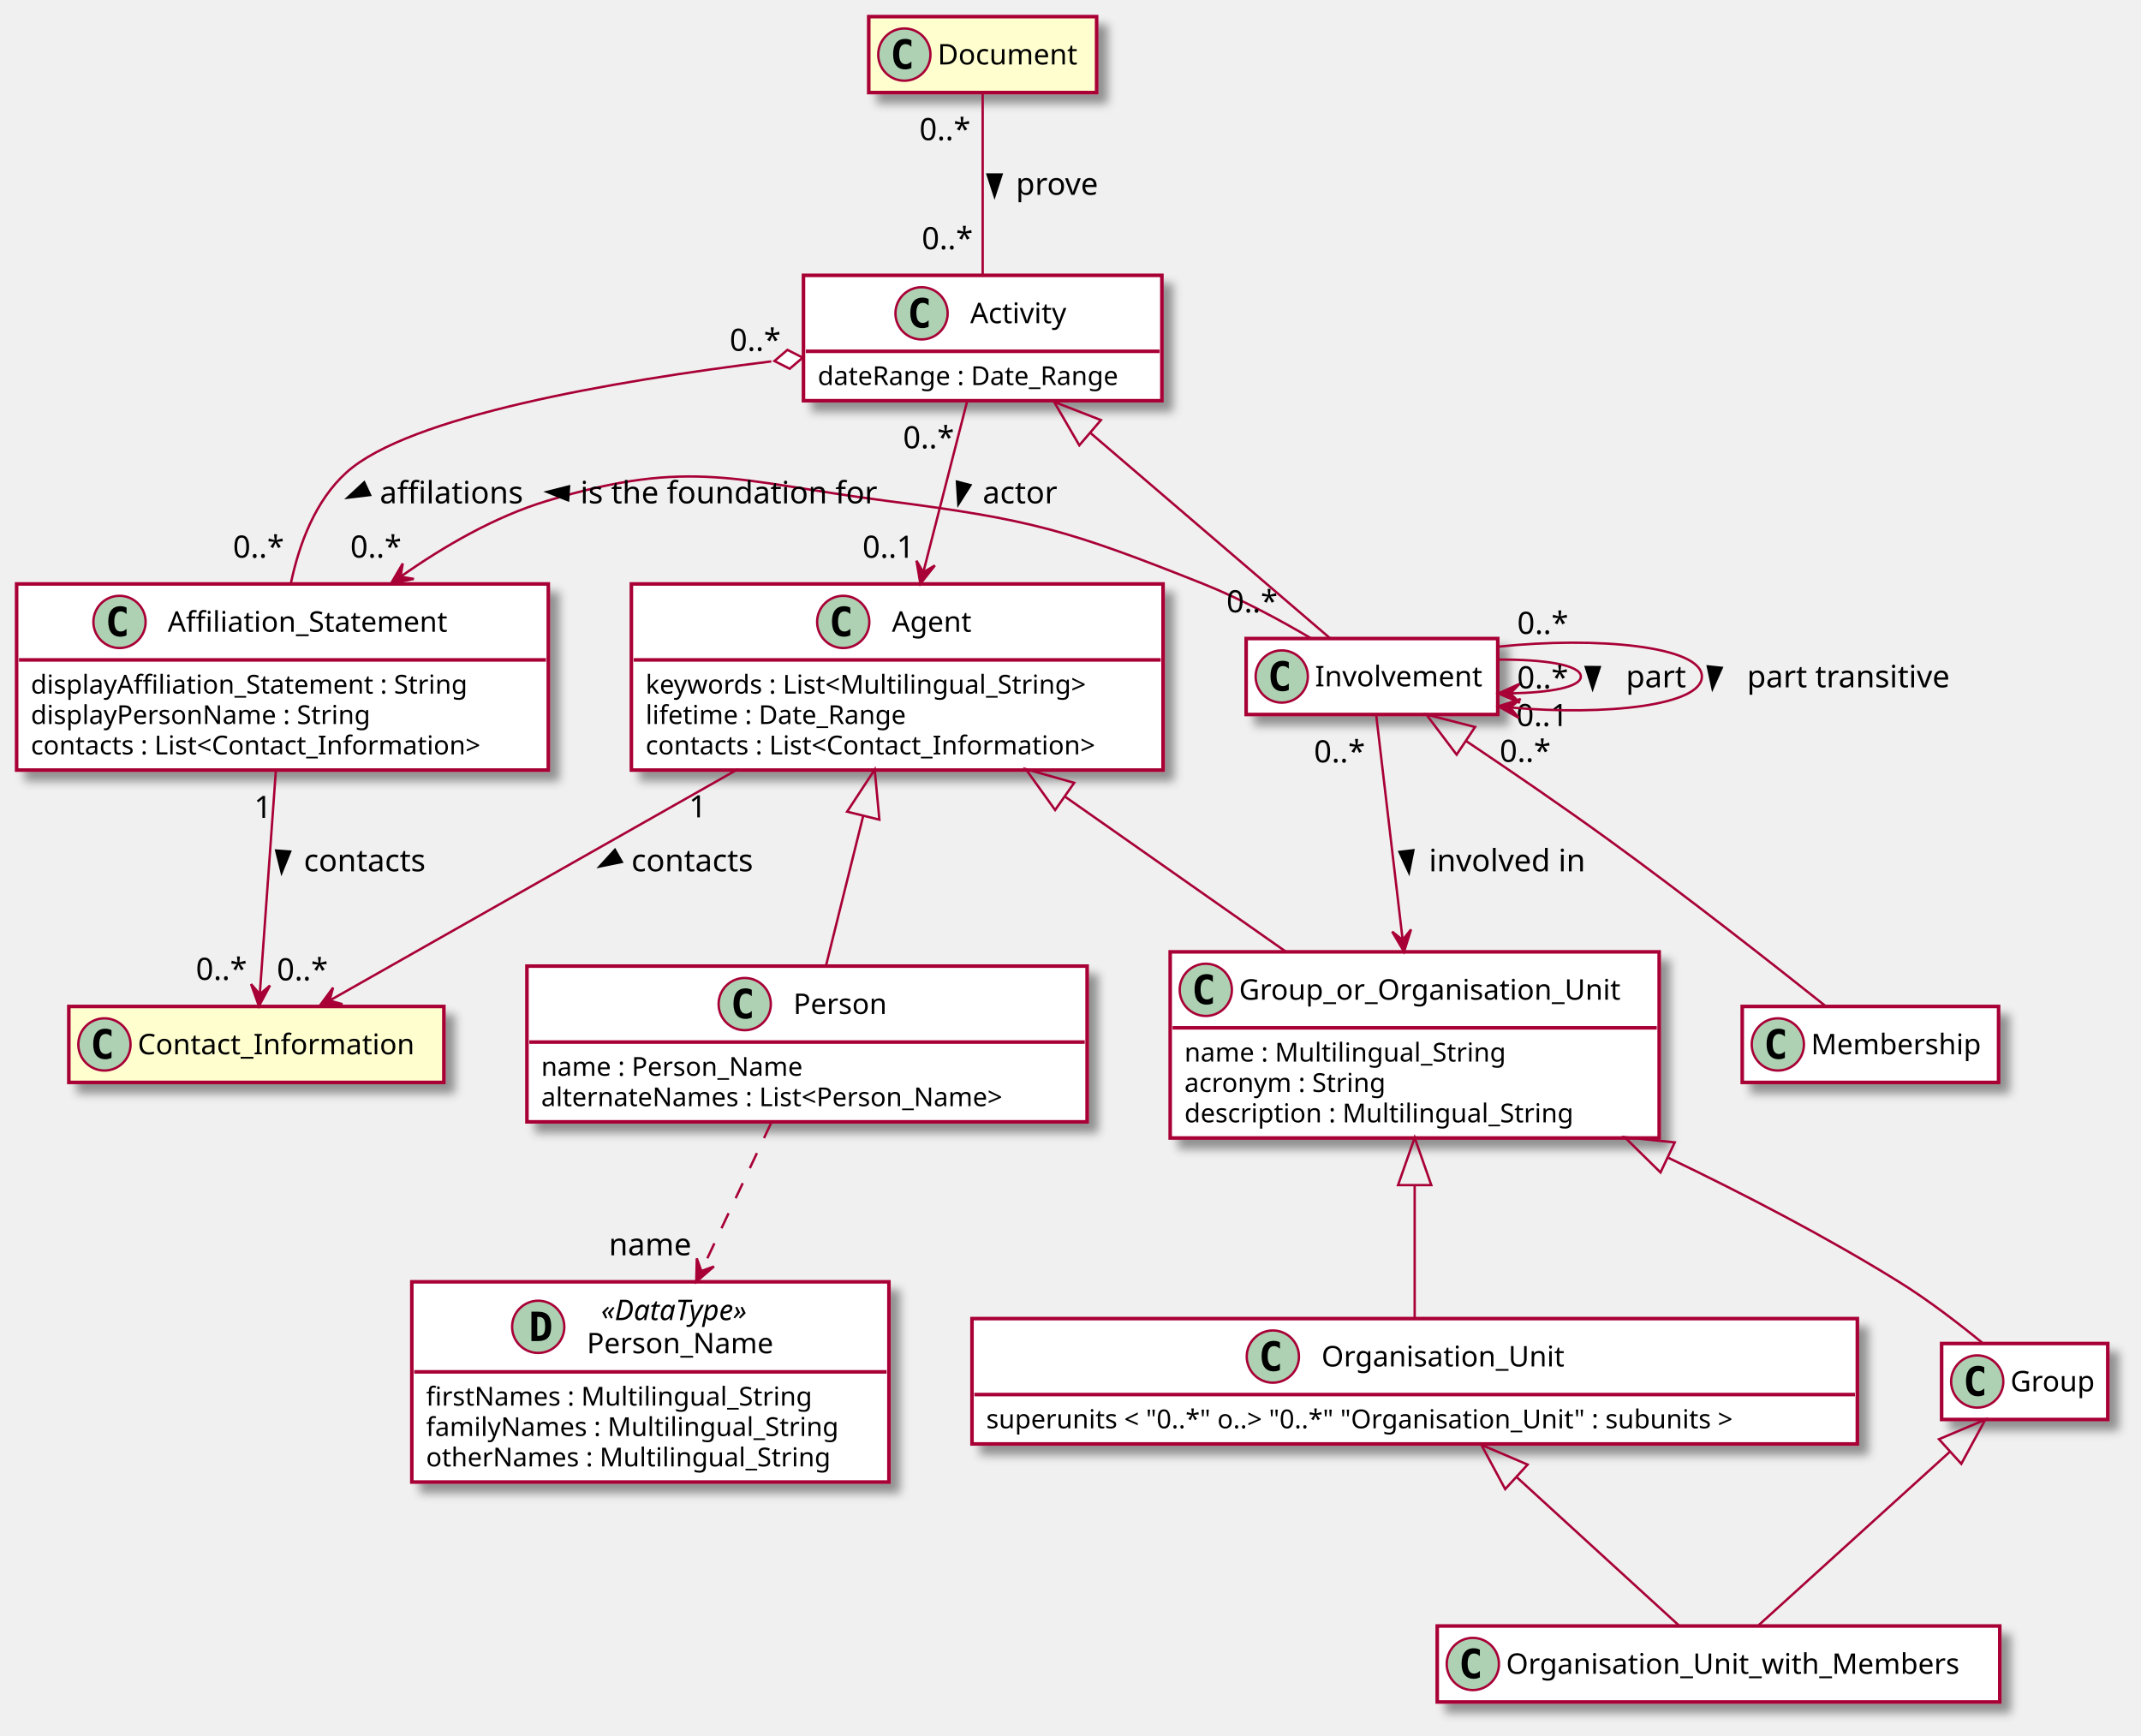
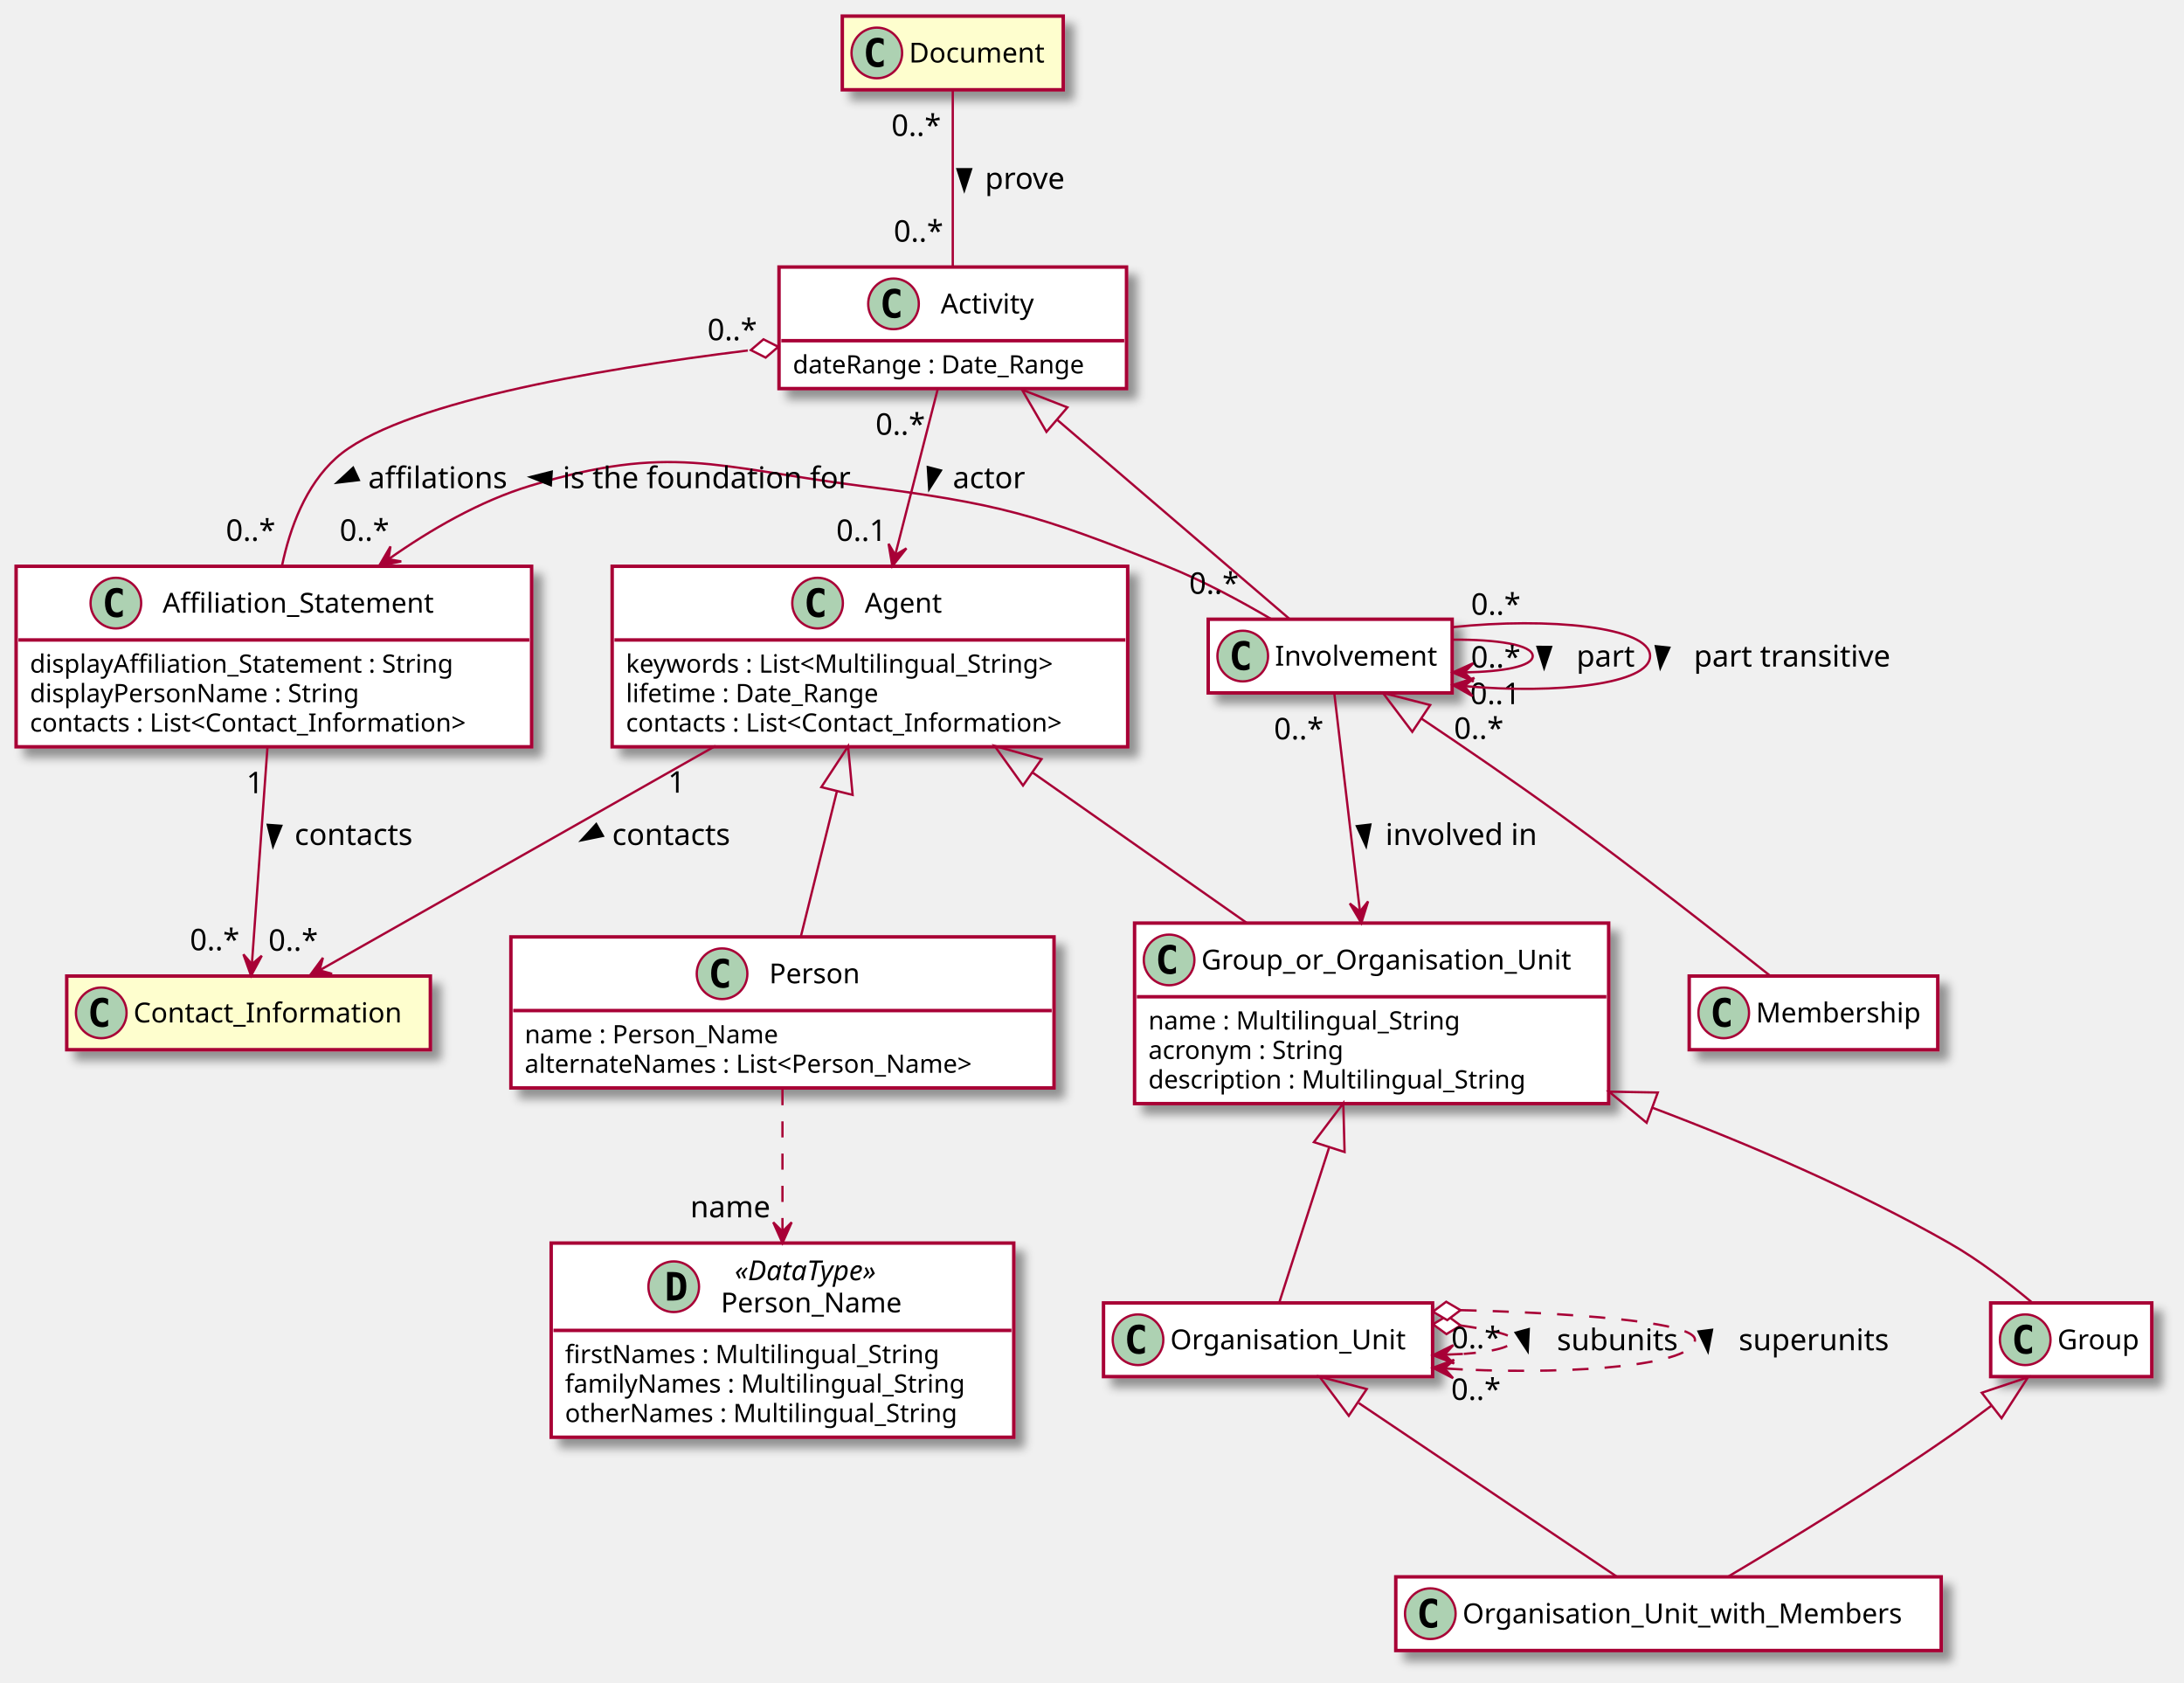
- <svg xmlns="http://www.w3.org/2000/svg" contentScriptType="application/ecmascript" contentStyleType="text/css" height="731px" preserveAspectRatio="none" style="width:902px;height:731px;background:#FFFFFF;" version="1.1" viewBox="0 0 902 731" width="902px" zoomAndPan="magnify">
+ <svg xmlns="http://www.w3.org/2000/svg" contentScriptType="application/ecmascript" contentStyleType="text/css" height="731px" preserveAspectRatio="none" style="width:949px;height:731px;background:#FFFFFF;" version="1.1" viewBox="0 0 949 731" width="949px" zoomAndPan="magnify">
  <defs>
-     <filter height="300%" id="f1iohyxrsmg90v" width="300%" x="-1" y="-1">
+     <filter height="300%" id="frw7zilgjs4e0" width="300%" x="-1" y="-1">
      <feGaussianBlur result="blurOut" stdDeviation="2.0" />
      <feColorMatrix in="blurOut" result="blurOut2" type="matrix" values="0 0 0 0 0 0 0 0 0 0 0 0 0 0 0 0 0 0 .4 0" />
      <feOffset dx="4.0" dy="4.0" in="blurOut2" result="blurOut3" />
      <feBlend in="SourceGraphic" in2="blurOut3" mode="normal" />
    </filter>
  </defs>
  <g>
-     <rect codeLine="10" fill="#FFFFFF" filter="url(#f1iohyxrsmg90v)" height="78.414" id="Agent" style="stroke:#A80036;stroke-width:1.5;" width="224" x="266" y="246" />
+     <rect codeLine="10" fill="#FFFFFF" filter="url(#frw7zilgjs4e0)" height="78.414" id="Agent" style="stroke:#A80036;stroke-width:1.5;" width="224" x="266" y="246" />
    <ellipse cx="355.25" cy="262" fill="#ADD1B2" rx="11" ry="11" style="stroke:#A80036;stroke-width:1.0;" />
    <path d="M358.219,267.641 Q357.641,267.938 357,268.078 Q356.359,268.234 355.656,268.234 Q353.156,268.234 351.828,266.594 Q350.516,264.938 350.516,261.812 Q350.516,258.688 351.828,257.031 Q353.156,255.375 355.656,255.375 Q356.359,255.375 357,255.531 Q357.656,255.688 358.219,255.984 L358.219,258.703 Q357.594,258.125 357,257.859 Q356.406,257.578 355.781,257.578 Q354.438,257.578 353.75,258.656 Q353.062,259.719 353.062,261.812 Q353.062,263.906 353.75,264.984 Q354.438,266.047 355.781,266.047 Q356.406,266.047 357,265.781 Q357.594,265.5 358.219,264.922 L358.219,267.641 Z " fill="#000000" />
    <text fill="#000000" font-family="sans-serif" font-size="12" lengthAdjust="spacing" textLength="37" x="375.75" y="266.154">Agent</text>
    <line style="stroke:#A80036;stroke-width:1.5;" x1="267" x2="489" y1="278" y2="278" />
    <text fill="#000000" font-family="sans-serif" font-size="11" lengthAdjust="spacing" textLength="207" x="272" y="292.21">keywords : List&lt;Multilingual_String&gt;</text>
    <text fill="#000000" font-family="sans-serif" font-size="11" lengthAdjust="spacing" textLength="121" x="272" y="305.015">lifetime : Date_Range</text>
    <text fill="#000000" font-family="sans-serif" font-size="11" lengthAdjust="spacing" textLength="212" x="272" y="317.82">contacts : List&lt;Contact_Information&gt;</text>
-     <rect fill="#FEFECE" filter="url(#f1iohyxrsmg90v)" height="32" id="Contact_Information" style="stroke:#A80036;stroke-width:1.5;" width="158" x="29" y="424" />
+     <rect fill="#FEFECE" filter="url(#frw7zilgjs4e0)" height="32" id="Contact_Information" style="stroke:#A80036;stroke-width:1.5;" width="158" x="29" y="424" />
    <ellipse cx="44" cy="440" fill="#ADD1B2" rx="11" ry="11" style="stroke:#A80036;stroke-width:1.0;" />
    <path d="M46.969,445.641 Q46.391,445.938 45.75,446.078 Q45.109,446.234 44.406,446.234 Q41.906,446.234 40.578,444.594 Q39.266,442.938 39.266,439.812 Q39.266,436.688 40.578,435.031 Q41.906,433.375 44.406,433.375 Q45.109,433.375 45.75,433.531 Q46.406,433.688 46.969,433.984 L46.969,436.703 Q46.344,436.125 45.75,435.859 Q45.156,435.578 44.531,435.578 Q43.188,435.578 42.5,436.656 Q41.812,437.719 41.812,439.812 Q41.812,441.906 42.5,442.984 Q43.188,444.047 44.531,444.047 Q45.156,444.047 45.75,443.781 Q46.344,443.5 46.969,442.922 L46.969,445.641 Z " fill="#000000" />
    <text fill="#000000" font-family="sans-serif" font-size="12" lengthAdjust="spacing" textLength="126" x="58" y="444.154">Contact_Information</text>
-     <rect codeLine="143" fill="#FFFFFF" filter="url(#f1iohyxrsmg90v)" height="52.805" id="Activity" style="stroke:#A80036;stroke-width:1.5;" width="151" x="338.5" y="116" />
+     <rect codeLine="144" fill="#FFFFFF" filter="url(#frw7zilgjs4e0)" height="52.805" id="Activity" style="stroke:#A80036;stroke-width:1.5;" width="151" x="338.5" y="116" />
    <ellipse cx="388.25" cy="132" fill="#ADD1B2" rx="11" ry="11" style="stroke:#A80036;stroke-width:1.0;" />
    <path d="M391.219,137.641 Q390.641,137.938 390,138.078 Q389.359,138.234 388.656,138.234 Q386.156,138.234 384.828,136.594 Q383.516,134.938 383.516,131.812 Q383.516,128.688 384.828,127.031 Q386.156,125.375 388.656,125.375 Q389.359,125.375 390,125.531 Q390.656,125.688 391.219,125.984 L391.219,128.703 Q390.594,128.125 390,127.859 Q389.406,127.578 388.781,127.578 Q387.438,127.578 386.75,128.656 Q386.062,129.719 386.062,131.812 Q386.062,133.906 386.75,134.984 Q387.438,136.047 388.781,136.047 Q389.406,136.047 390,135.781 Q390.594,135.5 391.219,134.922 L391.219,137.641 Z " fill="#000000" />
    <text fill="#000000" font-family="sans-serif" font-size="12" lengthAdjust="spacing" textLength="43" x="408.75" y="136.154">Activity</text>
    <line style="stroke:#A80036;stroke-width:1.5;" x1="339.5" x2="488.5" y1="148" y2="148" />
    <text fill="#000000" font-family="sans-serif" font-size="11" lengthAdjust="spacing" textLength="139" x="344.5" y="162.21">dateRange : Date_Range</text>
-     <rect fill="#FEFECE" filter="url(#f1iohyxrsmg90v)" height="32" id="Document" style="stroke:#A80036;stroke-width:1.5;" width="96" x="366" y="7" />
+     <rect fill="#FEFECE" filter="url(#frw7zilgjs4e0)" height="32" id="Document" style="stroke:#A80036;stroke-width:1.5;" width="96" x="366" y="7" />
    <ellipse cx="381" cy="23" fill="#ADD1B2" rx="11" ry="11" style="stroke:#A80036;stroke-width:1.0;" />
    <path d="M383.969,28.641 Q383.391,28.938 382.75,29.078 Q382.109,29.234 381.406,29.234 Q378.906,29.234 377.578,27.594 Q376.266,25.938 376.266,22.812 Q376.266,19.688 377.578,18.031 Q378.906,16.375 381.406,16.375 Q382.109,16.375 382.75,16.531 Q383.406,16.688 383.969,16.984 L383.969,19.703 Q383.344,19.125 382.75,18.859 Q382.156,18.578 381.531,18.578 Q380.188,18.578 379.5,19.656 Q378.812,20.719 378.812,22.812 Q378.812,24.906 379.5,25.984 Q380.188,27.047 381.531,27.047 Q382.156,27.047 382.75,26.781 Q383.344,26.5 383.969,25.922 L383.969,28.641 Z " fill="#000000" />
    <text fill="#000000" font-family="sans-serif" font-size="12" lengthAdjust="spacing" textLength="64" x="395" y="27.154">Document</text>
-     <rect codeLine="177" fill="#FFFFFF" filter="url(#f1iohyxrsmg90v)" height="32" id="Membership" style="stroke:#A80036;stroke-width:1.5;" width="108" x="734" y="424" />
+     <rect codeLine="178" fill="#FFFFFF" filter="url(#frw7zilgjs4e0)" height="32" id="Membership" style="stroke:#A80036;stroke-width:1.5;" width="108" x="734" y="424" />
    <ellipse cx="749" cy="440" fill="#ADD1B2" rx="11" ry="11" style="stroke:#A80036;stroke-width:1.0;" />
    <path d="M751.969,445.641 Q751.391,445.938 750.75,446.078 Q750.109,446.234 749.406,446.234 Q746.906,446.234 745.578,444.594 Q744.266,442.938 744.266,439.812 Q744.266,436.688 745.578,435.031 Q746.906,433.375 749.406,433.375 Q750.109,433.375 750.75,433.531 Q751.406,433.688 751.969,433.984 L751.969,436.703 Q751.344,436.125 750.75,435.859 Q750.156,435.578 749.531,435.578 Q748.188,435.578 747.5,436.656 Q746.812,437.719 746.812,439.812 Q746.812,441.906 747.5,442.984 Q748.188,444.047 749.531,444.047 Q750.156,444.047 750.75,443.781 Q751.344,443.5 751.969,442.922 L751.969,445.641 Z " fill="#000000" />
    <text fill="#000000" font-family="sans-serif" font-size="12" lengthAdjust="spacing" textLength="76" x="763" y="444.154">Membership</text>
-     <rect codeLine="149" fill="#FFFFFF" filter="url(#f1iohyxrsmg90v)" height="32" id="Involvement" style="stroke:#A80036;stroke-width:1.5;" width="106" x="525" y="269" />
+     <rect codeLine="150" fill="#FFFFFF" filter="url(#frw7zilgjs4e0)" height="32" id="Involvement" style="stroke:#A80036;stroke-width:1.5;" width="106" x="525" y="269" />
    <ellipse cx="540" cy="285" fill="#ADD1B2" rx="11" ry="11" style="stroke:#A80036;stroke-width:1.0;" />
    <path d="M542.969,290.641 Q542.391,290.938 541.75,291.078 Q541.109,291.234 540.406,291.234 Q537.906,291.234 536.578,289.594 Q535.266,287.938 535.266,284.812 Q535.266,281.688 536.578,280.031 Q537.906,278.375 540.406,278.375 Q541.109,278.375 541.75,278.531 Q542.406,278.688 542.969,278.984 L542.969,281.703 Q542.344,281.125 541.75,280.859 Q541.156,280.578 540.531,280.578 Q539.188,280.578 538.5,281.656 Q537.812,282.719 537.812,284.812 Q537.812,286.906 538.5,287.984 Q539.188,289.047 540.531,289.047 Q541.156,289.047 541.75,288.781 Q542.344,288.5 542.969,287.922 L542.969,290.641 Z " fill="#000000" />
    <text fill="#000000" font-family="sans-serif" font-size="12" lengthAdjust="spacing" textLength="74" x="554" y="289.154">Involvement</text>
-     <rect codeLine="22" fill="#FFFFFF" filter="url(#f1iohyxrsmg90v)" height="65.609" id="Person" style="stroke:#A80036;stroke-width:1.5;" width="236" x="222" y="407" />
+     <rect codeLine="22" fill="#FFFFFF" filter="url(#frw7zilgjs4e0)" height="65.609" id="Person" style="stroke:#A80036;stroke-width:1.5;" width="236" x="222" y="407" />
    <ellipse cx="313.75" cy="423" fill="#ADD1B2" rx="11" ry="11" style="stroke:#A80036;stroke-width:1.0;" />
    <path d="M316.719,428.641 Q316.141,428.938 315.5,429.078 Q314.859,429.234 314.156,429.234 Q311.656,429.234 310.328,427.594 Q309.016,425.938 309.016,422.812 Q309.016,419.688 310.328,418.031 Q311.656,416.375 314.156,416.375 Q314.859,416.375 315.5,416.531 Q316.156,416.688 316.719,416.984 L316.719,419.703 Q316.094,419.125 315.5,418.859 Q314.906,418.578 314.281,418.578 Q312.938,418.578 312.25,419.656 Q311.562,420.719 311.562,422.812 Q311.562,424.906 312.25,425.984 Q312.938,427.047 314.281,427.047 Q314.906,427.047 315.5,426.781 Q316.094,426.5 316.719,425.922 L316.719,428.641 Z " fill="#000000" />
    <text fill="#000000" font-family="sans-serif" font-size="12" lengthAdjust="spacing" textLength="44" x="334.25" y="427.154">Person</text>
    <line style="stroke:#A80036;stroke-width:1.5;" x1="223" x2="457" y1="439" y2="439" />
    <text fill="#000000" font-family="sans-serif" font-size="11" lengthAdjust="spacing" textLength="167" x="228" y="453.21">name            : Person_Name</text>
    <text fill="#000000" font-family="sans-serif" font-size="11" lengthAdjust="spacing" textLength="224" x="228" y="466.015">alternateNames  : List&lt;Person_Name&gt;</text>
-     <rect codeLine="82" fill="#FFFFFF" filter="url(#f1iohyxrsmg90v)" height="84.352" id="Person_Name" style="stroke:#A80036;stroke-width:1.5;" width="201" x="173.5" y="540" />
-     <ellipse cx="226.75" cy="558.969" fill="#ADD0B2" rx="11" ry="11" style="stroke:#A80036;stroke-width:1.0;" />
-     <path d="M226.344,554.781 L226.344,562.766 L227,562.766 Q228.438,562.766 229.047,561.859 Q229.672,560.938 229.672,558.766 Q229.672,556.594 229.047,555.688 Q228.438,554.781 227,554.781 L226.344,554.781 Z M223.891,552.578 L226.516,552.578 Q229.547,552.578 230.875,554.031 Q232.219,555.469 232.219,558.766 Q232.219,562.062 230.875,563.516 Q229.547,564.969 226.516,564.969 L223.891,564.969 L223.891,552.578 Z " fill="#000000" />
-     <text fill="#000000" font-family="sans-serif" font-size="12" font-style="italic" lengthAdjust="spacing" textLength="74" x="253.25" y="556.139">«DataType»</text>
-     <text fill="#000000" font-family="sans-serif" font-size="12" lengthAdjust="spacing" textLength="86" x="247.25" y="570.107">Person_Name</text>
-     <line style="stroke:#A80036;stroke-width:1.5;" x1="174.5" x2="373.5" y1="577.938" y2="577.938" />
-     <text fill="#000000" font-family="sans-serif" font-size="11" lengthAdjust="spacing" textLength="178" x="179.5" y="592.148">firstNames : Multilingual_String</text>
-     <text fill="#000000" font-family="sans-serif" font-size="11" lengthAdjust="spacing" textLength="189" x="179.5" y="604.953">familyNames : Multilingual_String</text>
-     <text fill="#000000" font-family="sans-serif" font-size="11" lengthAdjust="spacing" textLength="185" x="179.5" y="617.757">otherNames : Multilingual_String</text>
-     <rect codeLine="106" fill="#FFFFFF" filter="url(#f1iohyxrsmg90v)" height="32" id="Group" style="stroke:#A80036;stroke-width:1.5;" width="70" x="818" y="566" />
-     <ellipse cx="833" cy="582" fill="#ADD1B2" rx="11" ry="11" style="stroke:#A80036;stroke-width:1.0;" />
-     <path d="M835.969,587.641 Q835.391,587.938 834.75,588.078 Q834.109,588.234 833.406,588.234 Q830.906,588.234 829.578,586.594 Q828.266,584.938 828.266,581.812 Q828.266,578.688 829.578,577.031 Q830.906,575.375 833.406,575.375 Q834.109,575.375 834.75,575.531 Q835.406,575.688 835.969,575.984 L835.969,578.703 Q835.344,578.125 834.75,577.859 Q834.156,577.578 833.531,577.578 Q832.188,577.578 831.5,578.656 Q830.812,579.719 830.812,581.812 Q830.812,583.906 831.5,584.984 Q832.188,586.047 833.531,586.047 Q834.156,586.047 834.75,585.781 Q835.344,585.5 835.969,584.922 L835.969,587.641 Z " fill="#000000" />
-     <text fill="#000000" font-family="sans-serif" font-size="12" lengthAdjust="spacing" textLength="38" x="847" y="586.154">Group</text>
-     <rect codeLine="94" fill="#FFFFFF" filter="url(#f1iohyxrsmg90v)" height="78.414" id="Group_or_Organisation_Unit" style="stroke:#A80036;stroke-width:1.5;" width="206" x="493" y="401" />
+     <rect codeLine="82" fill="#FFFFFF" filter="url(#frw7zilgjs4e0)" height="84.352" id="Person_Name" style="stroke:#A80036;stroke-width:1.5;" width="201" x="239.5" y="540" />
+     <ellipse cx="292.75" cy="558.969" fill="#ADD0B2" rx="11" ry="11" style="stroke:#A80036;stroke-width:1.0;" />
+     <path d="M292.344,554.781 L292.344,562.766 L293,562.766 Q294.438,562.766 295.047,561.859 Q295.672,560.938 295.672,558.766 Q295.672,556.594 295.047,555.688 Q294.438,554.781 293,554.781 L292.344,554.781 Z M289.891,552.578 L292.516,552.578 Q295.547,552.578 296.875,554.031 Q298.219,555.469 298.219,558.766 Q298.219,562.062 296.875,563.516 Q295.547,564.969 292.516,564.969 L289.891,564.969 L289.891,552.578 Z " fill="#000000" />
+     <text fill="#000000" font-family="sans-serif" font-size="12" font-style="italic" lengthAdjust="spacing" textLength="74" x="319.25" y="556.139">«DataType»</text>
+     <text fill="#000000" font-family="sans-serif" font-size="12" lengthAdjust="spacing" textLength="86" x="313.25" y="570.107">Person_Name</text>
+     <line style="stroke:#A80036;stroke-width:1.5;" x1="240.5" x2="439.5" y1="577.938" y2="577.938" />
+     <text fill="#000000" font-family="sans-serif" font-size="11" lengthAdjust="spacing" textLength="178" x="245.5" y="592.148">firstNames : Multilingual_String</text>
+     <text fill="#000000" font-family="sans-serif" font-size="11" lengthAdjust="spacing" textLength="189" x="245.5" y="604.953">familyNames : Multilingual_String</text>
+     <text fill="#000000" font-family="sans-serif" font-size="11" lengthAdjust="spacing" textLength="185" x="245.5" y="617.757">otherNames : Multilingual_String</text>
+     <rect codeLine="106" fill="#FFFFFF" filter="url(#frw7zilgjs4e0)" height="32" id="Group" style="stroke:#A80036;stroke-width:1.5;" width="70" x="865" y="566" />
+     <ellipse cx="880" cy="582" fill="#ADD1B2" rx="11" ry="11" style="stroke:#A80036;stroke-width:1.0;" />
+     <path d="M882.969,587.641 Q882.391,587.938 881.75,588.078 Q881.109,588.234 880.406,588.234 Q877.906,588.234 876.578,586.594 Q875.266,584.938 875.266,581.812 Q875.266,578.688 876.578,577.031 Q877.906,575.375 880.406,575.375 Q881.109,575.375 881.75,575.531 Q882.406,575.688 882.969,575.984 L882.969,578.703 Q882.344,578.125 881.75,577.859 Q881.156,577.578 880.531,577.578 Q879.188,577.578 878.5,578.656 Q877.812,579.719 877.812,581.812 Q877.812,583.906 878.5,584.984 Q879.188,586.047 880.531,586.047 Q881.156,586.047 881.75,585.781 Q882.344,585.5 882.969,584.922 L882.969,587.641 Z " fill="#000000" />
+     <text fill="#000000" font-family="sans-serif" font-size="12" lengthAdjust="spacing" textLength="38" x="894" y="586.154">Group</text>
+     <rect codeLine="94" fill="#FFFFFF" filter="url(#frw7zilgjs4e0)" height="78.414" id="Group_or_Organisation_Unit" style="stroke:#A80036;stroke-width:1.5;" width="206" x="493" y="401" />
    <ellipse cx="508" cy="417" fill="#ADD1B2" rx="11" ry="11" style="stroke:#A80036;stroke-width:1.0;" />
    <path d="M510.969,422.641 Q510.391,422.938 509.75,423.078 Q509.109,423.234 508.406,423.234 Q505.906,423.234 504.578,421.594 Q503.266,419.938 503.266,416.812 Q503.266,413.688 504.578,412.031 Q505.906,410.375 508.406,410.375 Q509.109,410.375 509.75,410.531 Q510.406,410.688 510.969,410.984 L510.969,413.703 Q510.344,413.125 509.75,412.859 Q509.156,412.578 508.531,412.578 Q507.188,412.578 506.5,413.656 Q505.812,414.719 505.812,416.812 Q505.812,418.906 506.5,419.984 Q507.188,421.047 508.531,421.047 Q509.156,421.047 509.75,420.781 Q510.344,420.5 510.969,419.922 L510.969,422.641 Z " fill="#000000" />
    <text fill="#000000" font-family="sans-serif" font-size="12" lengthAdjust="spacing" textLength="174" x="522" y="421.154">Group_or_Organisation_Unit</text>
    <line style="stroke:#A80036;stroke-width:1.5;" x1="494" x2="698" y1="433" y2="433" />
    <text fill="#000000" font-family="sans-serif" font-size="11" lengthAdjust="spacing" textLength="147" x="499" y="447.21">name : Multilingual_String</text>
    <text fill="#000000" font-family="sans-serif" font-size="11" lengthAdjust="spacing" textLength="95" x="499" y="460.015">acronym : String</text>
    <text fill="#000000" font-family="sans-serif" font-size="11" lengthAdjust="spacing" textLength="178" x="499" y="472.82">description : Multilingual_String</text>
-     <rect codeLine="115" fill="#FFFFFF" filter="url(#f1iohyxrsmg90v)" height="52.805" id="Organisation_Unit" style="stroke:#A80036;stroke-width:1.5;" width="373" x="409.5" y="555.5" />
-     <ellipse cx="536.25" cy="571.5" fill="#ADD1B2" rx="11" ry="11" style="stroke:#A80036;stroke-width:1.0;" />
-     <path d="M539.219,577.141 Q538.641,577.438 538,577.578 Q537.359,577.734 536.656,577.734 Q534.156,577.734 532.828,576.094 Q531.516,574.438 531.516,571.312 Q531.516,568.188 532.828,566.531 Q534.156,564.875 536.656,564.875 Q537.359,564.875 538,565.031 Q538.656,565.188 539.219,565.484 L539.219,568.203 Q538.594,567.625 538,567.359 Q537.406,567.078 536.781,567.078 Q535.438,567.078 534.75,568.156 Q534.062,569.219 534.062,571.312 Q534.062,573.406 534.75,574.484 Q535.438,575.547 536.781,575.547 Q537.406,575.547 538,575.281 Q538.594,575 539.219,574.422 L539.219,577.141 Z " fill="#000000" />
-     <text fill="#000000" font-family="sans-serif" font-size="12" lengthAdjust="spacing" textLength="111" x="556.75" y="575.654">Organisation_Unit</text>
-     <line style="stroke:#A80036;stroke-width:1.5;" x1="410.5" x2="781.5" y1="587.5" y2="587.5" />
-     <text fill="#000000" font-family="sans-serif" font-size="11" lengthAdjust="spacing" textLength="361" x="415.5" y="601.71">superunits &lt; "0..*" o..&gt; "0..*" "Organisation_Unit" : subunits &gt;</text>
-     <rect codeLine="128" fill="#FFFFFF" filter="url(#f1iohyxrsmg90v)" height="32" id="Organisation_Unit_with_Members" style="stroke:#A80036;stroke-width:1.5;" width="237" x="605.5" y="685" />
-     <ellipse cx="620.5" cy="701" fill="#ADD1B2" rx="11" ry="11" style="stroke:#A80036;stroke-width:1.0;" />
-     <path d="M623.469,706.641 Q622.891,706.938 622.25,707.078 Q621.609,707.234 620.906,707.234 Q618.406,707.234 617.078,705.594 Q615.766,703.938 615.766,700.812 Q615.766,697.688 617.078,696.031 Q618.406,694.375 620.906,694.375 Q621.609,694.375 622.25,694.531 Q622.906,694.688 623.469,694.984 L623.469,697.703 Q622.844,697.125 622.25,696.859 Q621.656,696.578 621.031,696.578 Q619.688,696.578 619,697.656 Q618.312,698.719 618.312,700.812 Q618.312,702.906 619,703.984 Q619.688,705.047 621.031,705.047 Q621.656,705.047 622.25,704.781 Q622.844,704.5 623.469,703.922 L623.469,706.641 Z " fill="#000000" />
-     <text fill="#000000" font-family="sans-serif" font-size="12" lengthAdjust="spacing" textLength="205" x="634.5" y="705.154">Organisation_Unit_with_Members</text>
-     <rect codeLine="365" fill="#FFFFFF" filter="url(#f1iohyxrsmg90v)" height="78.414" id="Affiliation_Statement" style="stroke:#A80036;stroke-width:1.5;" width="224" x="7" y="246" />
+     <rect codeLine="115" fill="#FFFFFF" filter="url(#frw7zilgjs4e0)" height="32" id="Organisation_Unit" style="stroke:#A80036;stroke-width:1.5;" width="143" x="479.5" y="566" />
+     <ellipse cx="494.5" cy="582" fill="#ADD1B2" rx="11" ry="11" style="stroke:#A80036;stroke-width:1.0;" />
+     <path d="M497.469,587.641 Q496.891,587.938 496.25,588.078 Q495.609,588.234 494.906,588.234 Q492.406,588.234 491.078,586.594 Q489.766,584.938 489.766,581.812 Q489.766,578.688 491.078,577.031 Q492.406,575.375 494.906,575.375 Q495.609,575.375 496.25,575.531 Q496.906,575.688 497.469,575.984 L497.469,578.703 Q496.844,578.125 496.25,577.859 Q495.656,577.578 495.031,577.578 Q493.688,577.578 493,578.656 Q492.312,579.719 492.312,581.812 Q492.312,583.906 493,584.984 Q493.688,586.047 495.031,586.047 Q495.656,586.047 496.25,585.781 Q496.844,585.5 497.469,584.922 L497.469,587.641 Z " fill="#000000" />
+     <text fill="#000000" font-family="sans-serif" font-size="12" lengthAdjust="spacing" textLength="111" x="508.5" y="586.154">Organisation_Unit</text>
+     <rect codeLine="129" fill="#FFFFFF" filter="url(#frw7zilgjs4e0)" height="32" id="Organisation_Unit_with_Members" style="stroke:#A80036;stroke-width:1.5;" width="237" x="606.5" y="685" />
+     <ellipse cx="621.5" cy="701" fill="#ADD1B2" rx="11" ry="11" style="stroke:#A80036;stroke-width:1.0;" />
+     <path d="M624.469,706.641 Q623.891,706.938 623.25,707.078 Q622.609,707.234 621.906,707.234 Q619.406,707.234 618.078,705.594 Q616.766,703.938 616.766,700.812 Q616.766,697.688 618.078,696.031 Q619.406,694.375 621.906,694.375 Q622.609,694.375 623.25,694.531 Q623.906,694.688 624.469,694.984 L624.469,697.703 Q623.844,697.125 623.25,696.859 Q622.656,696.578 622.031,696.578 Q620.688,696.578 620,697.656 Q619.312,698.719 619.312,700.812 Q619.312,702.906 620,703.984 Q620.688,705.047 622.031,705.047 Q622.656,705.047 623.25,704.781 Q623.844,704.5 624.469,703.922 L624.469,706.641 Z " fill="#000000" />
+     <text fill="#000000" font-family="sans-serif" font-size="12" lengthAdjust="spacing" textLength="205" x="635.5" y="705.154">Organisation_Unit_with_Members</text>
+     <rect codeLine="366" fill="#FFFFFF" filter="url(#frw7zilgjs4e0)" height="78.414" id="Affiliation_Statement" style="stroke:#A80036;stroke-width:1.5;" width="224" x="7" y="246" />
    <ellipse cx="50.35" cy="262" fill="#ADD1B2" rx="11" ry="11" style="stroke:#A80036;stroke-width:1.0;" />
    <path d="M53.319,267.641 Q52.741,267.938 52.1,268.078 Q51.459,268.234 50.756,268.234 Q48.256,268.234 46.928,266.594 Q45.616,264.938 45.616,261.812 Q45.616,258.688 46.928,257.031 Q48.256,255.375 50.756,255.375 Q51.459,255.375 52.1,255.531 Q52.756,255.688 53.319,255.984 L53.319,258.703 Q52.694,258.125 52.1,257.859 Q51.506,257.578 50.881,257.578 Q49.538,257.578 48.85,258.656 Q48.163,259.719 48.163,261.812 Q48.163,263.906 48.85,264.984 Q49.538,266.047 50.881,266.047 Q51.506,266.047 52.1,265.781 Q52.694,265.5 53.319,264.922 L53.319,267.641 Z " fill="#000000" />
    <text fill="#000000" font-family="sans-serif" font-size="12" lengthAdjust="spacing" textLength="129" x="70.65" y="266.154">Affiliation_Statement</text>
    <line style="stroke:#A80036;stroke-width:1.5;" x1="8" x2="230" y1="278" y2="278" />
    <text fill="#000000" font-family="sans-serif" font-size="11" lengthAdjust="spacing" textLength="203" x="13" y="292.21">displayAffiliation_Statement : String</text>
    <text fill="#000000" font-family="sans-serif" font-size="11" lengthAdjust="spacing" textLength="159" x="13" y="305.015">displayPersonName : String</text>
    <text fill="#000000" font-family="sans-serif" font-size="11" lengthAdjust="spacing" textLength="212" x="13" y="317.82">contacts : List&lt;Contact_Information&gt;</text>
    <path codeLine="18" d="M310.91,324.02 C255.91,355.18 180.57,397.88 138.9,421.49 " fill="none" id="Agent-to-Contact_Information" style="stroke:#A80036;stroke-width:1.0;" />
    <polygon fill="#A80036" points="134.48,424,144.28,423.025,138.826,421.527,140.324,416.072,134.48,424" style="stroke:#A80036;stroke-width:1.0;" />
    <polygon fill="#000000" points="252.65,365.031,261.968,363.129,259.07,358.015,252.65,365.031" style="stroke:#000000;stroke-width:1.0;" />
    <text fill="#000000" font-family="sans-serif" font-size="13" lengthAdjust="spacing" textLength="55" x="266" y="367.067">contacts</text>
    <text fill="#000000" font-family="sans-serif" font-size="13" lengthAdjust="spacing" textLength="8" x="290.247" y="344.348">1</text>
    <text fill="#000000" font-family="sans-serif" font-size="13" lengthAdjust="spacing" textLength="23" x="116.629" y="413.012">0..*</text>
-     <path codeLine="222" d="M414,39.36 C414,58.77 414,92.45 414,115.8 " fill="none" id="Document-Activity" style="stroke:#A80036;stroke-width:1.0;" />
+     <path codeLine="223" d="M414,39.36 C414,58.77 414,92.45 414,115.8 " fill="none" id="Document-Activity" style="stroke:#A80036;stroke-width:1.0;" />
    <polygon fill="#000000" points="419,82.566,421.939,73.521,416.061,73.521,419,82.566" style="stroke:#000000;stroke-width:1.0;" />
    <text fill="#000000" font-family="sans-serif" font-size="13" lengthAdjust="spacing" textLength="36" x="428" y="82.067">prove</text>
    <text fill="#000000" font-family="sans-serif" font-size="13" lengthAdjust="spacing" textLength="23" x="387.334" y="59.053">0..*</text>
    <text fill="#000000" font-family="sans-serif" font-size="13" lengthAdjust="spacing" textLength="23" x="388.341" y="104.996">0..*</text>
-     <path codeLine="228" d="M407.4,169.27 C402.26,189.31 395.02,217.56 389.01,241.01 " fill="none" id="Activity-to-Agent" style="stroke:#A80036;stroke-width:1.0;" />
+     <path codeLine="229" d="M407.4,169.27 C402.26,189.31 395.02,217.56 389.01,241.01 " fill="none" id="Activity-to-Agent" style="stroke:#A80036;stroke-width:1.0;" />
    <polygon fill="#A80036" points="387.75,245.94,393.862,238.217,388.993,241.097,386.113,236.228,387.75,245.94" style="stroke:#A80036;stroke-width:1.0;" />
    <polygon fill="#000000" points="403.758,212.41,408.851,204.378,403.158,202.918,403.758,212.41" style="stroke:#000000;stroke-width:1.0;" />
    <text fill="#000000" font-family="sans-serif" font-size="13" lengthAdjust="spacing" textLength="33" x="414" y="212.067">actor</text>
    <text fill="#000000" font-family="sans-serif" font-size="13" lengthAdjust="spacing" textLength="23" x="380.441" y="188.869">0..*</text>
    <text fill="#000000" font-family="sans-serif" font-size="13" lengthAdjust="spacing" textLength="24" x="363.363" y="234.98">0..1</text>
-     <path codeLine="182" d="M617.64,312.15 C636.16,324.57 658.4,339.78 678,354 C710.63,377.66 747.5,406.63 769.19,423.9 " fill="none" id="Involvement-backto-Membership" style="stroke:#A80036;stroke-width:1.0;" />
+     <path codeLine="183" d="M617.64,312.15 C636.16,324.57 658.4,339.78 678,354 C710.63,377.66 747.5,406.63 769.19,423.9 " fill="none" id="Involvement-backto-Membership" style="stroke:#A80036;stroke-width:1.0;" />
    <polygon fill="none" points="613.67,317.92,600.91,301.01,621.44,306.27,613.67,317.92" style="stroke:#A80036;stroke-width:1.0;" />
    <path codeLine="78" d="M363.63,343.84 C358.32,365.22 352.5,388.68 347.96,406.95 " fill="none" id="Agent-backto-Person" style="stroke:#A80036;stroke-width:1.0;" />
    <polygon fill="none" points="356.89,341.94,368.51,324.21,370.48,345.31,356.89,341.94" style="stroke:#A80036;stroke-width:1.0;" />
-     <path codeLine="90" d="M324.86,473.12 C316.15,491.58 305.08,515.08 295.49,535.42 " fill="none" id="Person-to-Person_Name" style="stroke:#A80036;stroke-width:1.0;stroke-dasharray:7.0,7.0;" />
-     <polygon fill="#A80036" points="293.34,539.98,300.796,533.545,295.472,535.457,293.56,530.134,293.34,539.98" style="stroke:#A80036;stroke-width:1.0;" />
-     <text fill="#000000" font-family="sans-serif" font-size="13" lengthAdjust="spacing" textLength="37" x="256.479" y="528.827">name</text>
-     <path codeLine="111" d="M702.93,487.78 C734.89,503.11 769.52,521.09 800,540 C812.46,547.73 825.49,557.78 835.52,566 " fill="none" id="Group_or_Organisation_Unit-backto-Group" style="stroke:#A80036;stroke-width:1.0;" />
-     <polygon fill="none" points="699.57,493.93,684.47,479.07,705.55,481.27,699.57,493.93" style="stroke:#A80036;stroke-width:1.0;" />
-     <path codeLine="120" d="M596,499.54 C596,518.94 596,539.55 596,555.18 " fill="none" id="Group_or_Organisation_Unit-backto-Organisation_Unit" style="stroke:#A80036;stroke-width:1.0;" />
-     <polygon fill="none" points="589,499.26,596,479.26,603,499.26,589,499.26" style="stroke:#A80036;stroke-width:1.0;" />
-     <path codeLine="133" d="M821.3,611.75 C795.92,634.77 761.32,666.16 740.95,684.63 " fill="none" id="Group-backto-Organisation_Unit_with_Members" style="stroke:#A80036;stroke-width:1.0;" />
-     <polygon fill="none" points="816.88,606.31,836.4,598.06,826.29,616.68,816.88,606.31" style="stroke:#A80036;stroke-width:1.0;" />
-     <path codeLine="137" d="M639.08,622.38 C662.49,643.78 690.1,669.02 707.33,684.77 " fill="none" id="Organisation_Unit-backto-Organisation_Unit_with_Members" style="stroke:#A80036;stroke-width:1.0;" />
-     <polygon fill="none" points="634.13,627.34,624.09,608.68,643.58,617,634.13,627.34" style="stroke:#A80036;stroke-width:1.0;" />
+     <path codeLine="90" d="M340,473.12 C340,491.43 340,514.68 340,534.91 " fill="none" id="Person-to-Person_Name" style="stroke:#A80036;stroke-width:1.0;stroke-dasharray:7.0,7.0;" />
+     <polygon fill="#A80036" points="340,539.98,344,530.98,340,534.98,336,530.98,340,539.98" style="stroke:#A80036;stroke-width:1.0;" />
+     <text fill="#000000" font-family="sans-serif" font-size="13" lengthAdjust="spacing" textLength="37" x="299.936" y="528.827">name</text>
+     <path codeLine="111" d="M718.11,481.24 C760.15,497.13 806.74,517.11 847,540 C859.74,547.25 872.78,557.29 882.74,565.63 " fill="none" id="Group_or_Organisation_Unit-backto-Group" style="stroke:#A80036;stroke-width:1.0;" />
+     <polygon fill="none" points="715.49,487.73,699.16,474.22,720.35,474.6,715.49,487.73" style="stroke:#A80036;stroke-width:1.0;" />
+     <path codeLine="120" d="M577.49,498.6 C569.63,523.05 561.1,549.58 555.9,565.75 " fill="none" id="Group_or_Organisation_Unit-backto-Organisation_Unit" style="stroke:#A80036;stroke-width:1.0;" />
+     <polygon fill="none" points="570.92,496.15,583.7,479.26,584.25,500.44,570.92,496.15" style="stroke:#A80036;stroke-width:1.0;" />
+     <path codeLine="124" d="M634.669,575.804 C634.669,575.804 657.5,578.86 657.5,582 C657.5,585.14 648.84,587.19 636.05,588.14 " fill="none" id="Organisation_Unit-Organisation_Unit" style="stroke:#A80036;stroke-width:1.0;stroke-dasharray:7.0,7.0;" />
+     <polygon fill="#A80036" points="622.68,588.71,631.843,592.321,627.675,588.496,631.5,584.328,622.68,588.71" style="stroke:#A80036;stroke-width:1.0;" />
+     <line style="stroke:#A80036;stroke-width:1.0;" x1="627.675" x2="635.665" y1="588.496" y2="588.155" />
+     <polygon fill="#FFFFFF" points="622.68,575.29,628.503,579.543,634.669,575.804,628.846,571.551,622.68,575.29" style="stroke:#A80036;stroke-width:1.0;" />
+     <polygon fill="#000000" points="663.809,586.892,664.277,577.393,658.604,578.932,663.809,586.892" style="stroke:#000000;stroke-width:1.0;" />
+     <text fill="#000000" font-family="sans-serif" font-size="13" lengthAdjust="spacing" textLength="54" x="676.5" y="586.567">subunits</text>
+     <text fill="#000000" font-family="sans-serif" font-size="13" lengthAdjust="spacing" textLength="23" x="630.608" y="585.708">0..*</text>
+     <path codeLine="125" d="M634.621,569.147 C634.621,569.147 736.5,571.13 736.5,582 C736.5,592.87 686.08,597.17 635.75,594.92 " fill="none" id="Organisation_Unit-Organisation_Unit-1" style="stroke:#A80036;stroke-width:1.0;stroke-dasharray:7.0,7.0;" />
+     <polygon fill="#A80036" points="622.64,594.18,631.402,598.678,627.632,594.46,631.85,590.691,622.64,594.18" style="stroke:#A80036;stroke-width:1.0;" />
+     <line style="stroke:#A80036;stroke-width:1.0;" x1="627.632" x2="635.615" y1="594.46" y2="594.91" />
+     <polygon fill="#FFFFFF" points="622.64,569.82,628.855,573.477,634.621,569.147,628.406,565.49,622.64,569.82" style="stroke:#A80036;stroke-width:1.0;" />
+     <polygon fill="#000000" points="742.126,587.027,743.909,577.685,738.078,578.421,742.126,587.027" style="stroke:#000000;stroke-width:1.0;" />
+     <text fill="#000000" font-family="sans-serif" font-size="13" lengthAdjust="spacing" textLength="67" x="755.5" y="586.567">superunits</text>
+     <text fill="#000000" font-family="sans-serif" font-size="13" lengthAdjust="spacing" textLength="23" x="630.564" y="608.129">0..*</text>
+     <path codeLine="134" d="M865.28,610.66 C859.26,615.22 853.01,619.82 847,624 C814.84,646.37 776.24,669.89 751.19,684.73 " fill="none" id="Group-backto-Organisation_Unit_with_Members" style="stroke:#A80036;stroke-width:1.0;" />
+     <polygon fill="none" points="861.13,605.02,881.21,598.28,869.72,616.08,861.13,605.02" style="stroke:#A80036;stroke-width:1.0;" />
+     <path codeLine="138" d="M590.43,609.51 C625.02,632.77 674.08,665.76 702.42,684.82 " fill="none" id="Organisation_Unit-backto-Organisation_Unit_with_Members" style="stroke:#A80036;stroke-width:1.0;" />
+     <polygon fill="none" points="586.08,615.03,573.39,598.06,593.89,603.41,586.08,615.03" style="stroke:#A80036;stroke-width:1.0;" />
    <path codeLine="102" d="M448.86,335.73 C479.03,356.91 513.65,381.21 541.73,400.91 " fill="none" id="Agent-backto-Group_or_Organisation_Unit" style="stroke:#A80036;stroke-width:1.0;" />
    <polygon fill="none" points="444.52,341.24,432.17,324.02,452.56,329.78,444.52,341.24" style="stroke:#A80036;stroke-width:1.0;" />
-     <path codeLine="154" d="M459.51,182.49 C492.86,211.06 536.32,248.29 560.25,268.8 " fill="none" id="Activity-backto-Involvement" style="stroke:#A80036;stroke-width:1.0;" />
+     <path codeLine="155" d="M459.51,182.49 C492.86,211.06 536.32,248.29 560.25,268.8 " fill="none" id="Activity-backto-Involvement" style="stroke:#A80036;stroke-width:1.0;" />
    <polygon fill="none" points="454.71,187.6,444.08,169.27,463.82,176.97,454.71,187.6" style="stroke:#A80036;stroke-width:1.0;" />
-     <path codeLine="232" d="M579.79,301.23 C582.37,323.11 587.21,364.3 590.94,395.96 " fill="none" id="Involvement-to-Group_or_Organisation_Unit" style="stroke:#A80036;stroke-width:1.0;" />
+     <path codeLine="233" d="M579.79,301.23 C582.37,323.11 587.21,364.3 590.94,395.96 " fill="none" id="Involvement-to-Group_or_Organisation_Unit" style="stroke:#A80036;stroke-width:1.0;" />
    <polygon fill="#A80036" points="591.52,400.96,594.466,391.562,590.949,395.993,586.518,392.476,591.52,400.96" style="stroke:#A80036;stroke-width:1.0;" />
    <polygon fill="#000000" points="593.585,367.532,595.446,358.205,589.608,358.893,593.585,367.532" style="stroke:#000000;stroke-width:1.0;" />
    <text fill="#000000" font-family="sans-serif" font-size="13" lengthAdjust="spacing" textLength="67" x="602" y="367.067">involved in</text>
    <text fill="#000000" font-family="sans-serif" font-size="13" lengthAdjust="spacing" textLength="23" x="553.574" y="321.18">0..*</text>
-     <path codeLine="676" d="M168.78,242.96 C187.01,230.1 208.58,217.61 230.5,211 C291.35,192.65 310.47,202.87 373.5,211 C434.34,218.84 450.02,223.29 507,246 C522.68,252.25 539.26,261.21 552.45,268.97 " fill="none" id="Affiliation_Statement-backto-Involvement" style="stroke:#A80036;stroke-width:1.0;" />
+     <path codeLine="677" d="M168.78,242.96 C187.01,230.1 208.58,217.61 230.5,211 C291.35,192.65 310.47,202.87 373.5,211 C434.34,218.84 450.02,223.29 507,246 C522.68,252.25 539.26,261.21 552.45,268.97 " fill="none" id="Affiliation_Statement-backto-Involvement" style="stroke:#A80036;stroke-width:1.0;" />
    <polygon fill="#A80036" points="164.7,245.88,174.343,243.878,168.761,242.963,169.676,237.381,164.7,245.88" style="stroke:#A80036;stroke-width:1.0;" />
    <polygon fill="#000000" points="230.512,207.228,239.337,210.772,239.735,204.908,230.512,207.228" style="stroke:#000000;stroke-width:1.0;" />
    <text fill="#000000" font-family="sans-serif" font-size="13" lengthAdjust="spacing" textLength="128" x="244.5" y="212.067">is the foundation for</text>
    <text fill="#000000" font-family="sans-serif" font-size="13" lengthAdjust="spacing" textLength="23" x="147.578" y="234.91">0..*</text>
    <text fill="#000000" font-family="sans-serif" font-size="13" lengthAdjust="spacing" textLength="23" x="516.714" y="257.971">0..*</text>
-     <path codeLine="680" d="M631.27,277.88 C650.4,277.73 666,280.1 666,285 C666,289.44 653.19,291.8 636.55,292.09 " fill="none" id="Involvement-to-Involvement" style="stroke:#A80036;stroke-width:1.0;" />
+     <path codeLine="681" d="M631.27,277.88 C650.4,277.73 666,280.1 666,285 C666,289.44 653.19,291.8 636.55,292.09 " fill="none" id="Involvement-to-Involvement" style="stroke:#A80036;stroke-width:1.0;" />
    <polygon fill="#A80036" points="631.27,292.12,640.293,296.068,636.27,292.091,640.247,288.069,631.27,292.12" style="stroke:#A80036;stroke-width:1.0;" />
    <polygon fill="#000000" points="670.961,290.066,673.971,281.045,668.093,280.998,670.961,290.066" style="stroke:#000000;stroke-width:1.0;" />
    <text fill="#000000" font-family="sans-serif" font-size="13" lengthAdjust="spacing" textLength="26" x="685" y="289.567">part</text>
    <text fill="#000000" font-family="sans-serif" font-size="13" lengthAdjust="spacing" textLength="23" x="639.164" y="290.001">0..*</text>
    <text fill="#000000" font-family="sans-serif" font-size="13" lengthAdjust="spacing" textLength="24" x="638.817" y="305.885">0..1</text>
-     <path codeLine="684" d="M631.29,272.43 C672.76,268.05 717,272.23 717,285 C717,297.22 676.48,301.58 636.65,298.08 " fill="none" id="Involvement-to-Involvement-1" style="stroke:#A80036;stroke-width:1.0;" />
+     <path codeLine="685" d="M631.29,272.43 C672.76,268.05 717,272.23 717,285 C717,297.22 676.48,301.58 636.65,298.08 " fill="none" id="Involvement-to-Involvement-1" style="stroke:#A80036;stroke-width:1.0;" />
    <polygon fill="#A80036" points="631.29,297.57,639.858,302.426,636.266,298.056,640.636,294.464,631.29,297.57" style="stroke:#A80036;stroke-width:1.0;" />
    <polygon fill="#000000" points="721.475,290.039,725.347,281.352,719.502,280.735,721.475,290.039" style="stroke:#000000;stroke-width:1.0;" />
    <text fill="#000000" font-family="sans-serif" font-size="13" lengthAdjust="spacing" textLength="89" x="736" y="289.567">part transitive</text>
    <text fill="#000000" font-family="sans-serif" font-size="13" lengthAdjust="spacing" textLength="23" x="639.186" y="267.059">0..*</text>
    <text fill="#000000" font-family="sans-serif" font-size="13" lengthAdjust="spacing" textLength="23" x="631.797" y="320.964">0..*</text>
-     <path codeLine="373" d="M116.25,324.21 C114.1,354.17 111.19,394.67 109.46,418.69 " fill="none" id="Affiliation_Statement-to-Contact_Information" style="stroke:#A80036;stroke-width:1.0;" />
+     <path codeLine="374" d="M116.25,324.21 C114.1,354.17 111.19,394.67 109.46,418.69 " fill="none" id="Affiliation_Statement-to-Contact_Information" style="stroke:#A80036;stroke-width:1.0;" />
    <polygon fill="#A80036" points="109.09,423.85,113.748,415.172,109.462,418.864,105.77,414.578,109.09,423.85" style="stroke:#A80036;stroke-width:1.0;" />
    <polygon fill="#000000" points="118.642,367.553,122.221,358.742,116.359,358.321,118.642,367.553" style="stroke:#000000;stroke-width:1.0;" />
    <text fill="#000000" font-family="sans-serif" font-size="13" lengthAdjust="spacing" textLength="55" x="128" y="367.067">contacts</text>
    <text fill="#000000" font-family="sans-serif" font-size="13" lengthAdjust="spacing" textLength="8" x="107.048" y="344.572">1</text>
    <text fill="#000000" font-family="sans-serif" font-size="13" lengthAdjust="spacing" textLength="23" x="82.512" y="412.81">0..*</text>
-     <path codeLine="489" d="M324.94,152.25 C257.48,160.61 172.09,175.47 146,199 C132.78,210.92 125.98,229.29 122.51,245.9 " fill="none" id="Activity-backto-Affiliation_Statement" style="stroke:#A80036;stroke-width:1.0;" />
+     <path codeLine="490" d="M324.94,152.25 C257.48,160.61 172.09,175.47 146,199 C132.78,210.92 125.98,229.29 122.51,245.9 " fill="none" id="Activity-backto-Affiliation_Statement" style="stroke:#A80036;stroke-width:1.0;" />
    <polygon fill="#FFFFFF" points="338.18,150.66,331.748,147.4,326.265,152.083,332.697,155.344,338.18,150.66" style="stroke:#A80036;stroke-width:1.0;" />
    <polygon fill="#000000" points="146.462,209.666,155.905,208.535,153.437,203.201,146.462,209.666" style="stroke:#000000;stroke-width:1.0;" />
    <text fill="#000000" font-family="sans-serif" font-size="13" lengthAdjust="spacing" textLength="61" x="160" y="212.067">affilations</text>
    <text fill="#000000" font-family="sans-serif" font-size="13" lengthAdjust="spacing" textLength="23" x="307.403" y="147.8">0..*</text>
    <text fill="#000000" font-family="sans-serif" font-size="13" lengthAdjust="spacing" textLength="23" x="98.137" y="234.933">0..*</text>
  </g>
</svg>
